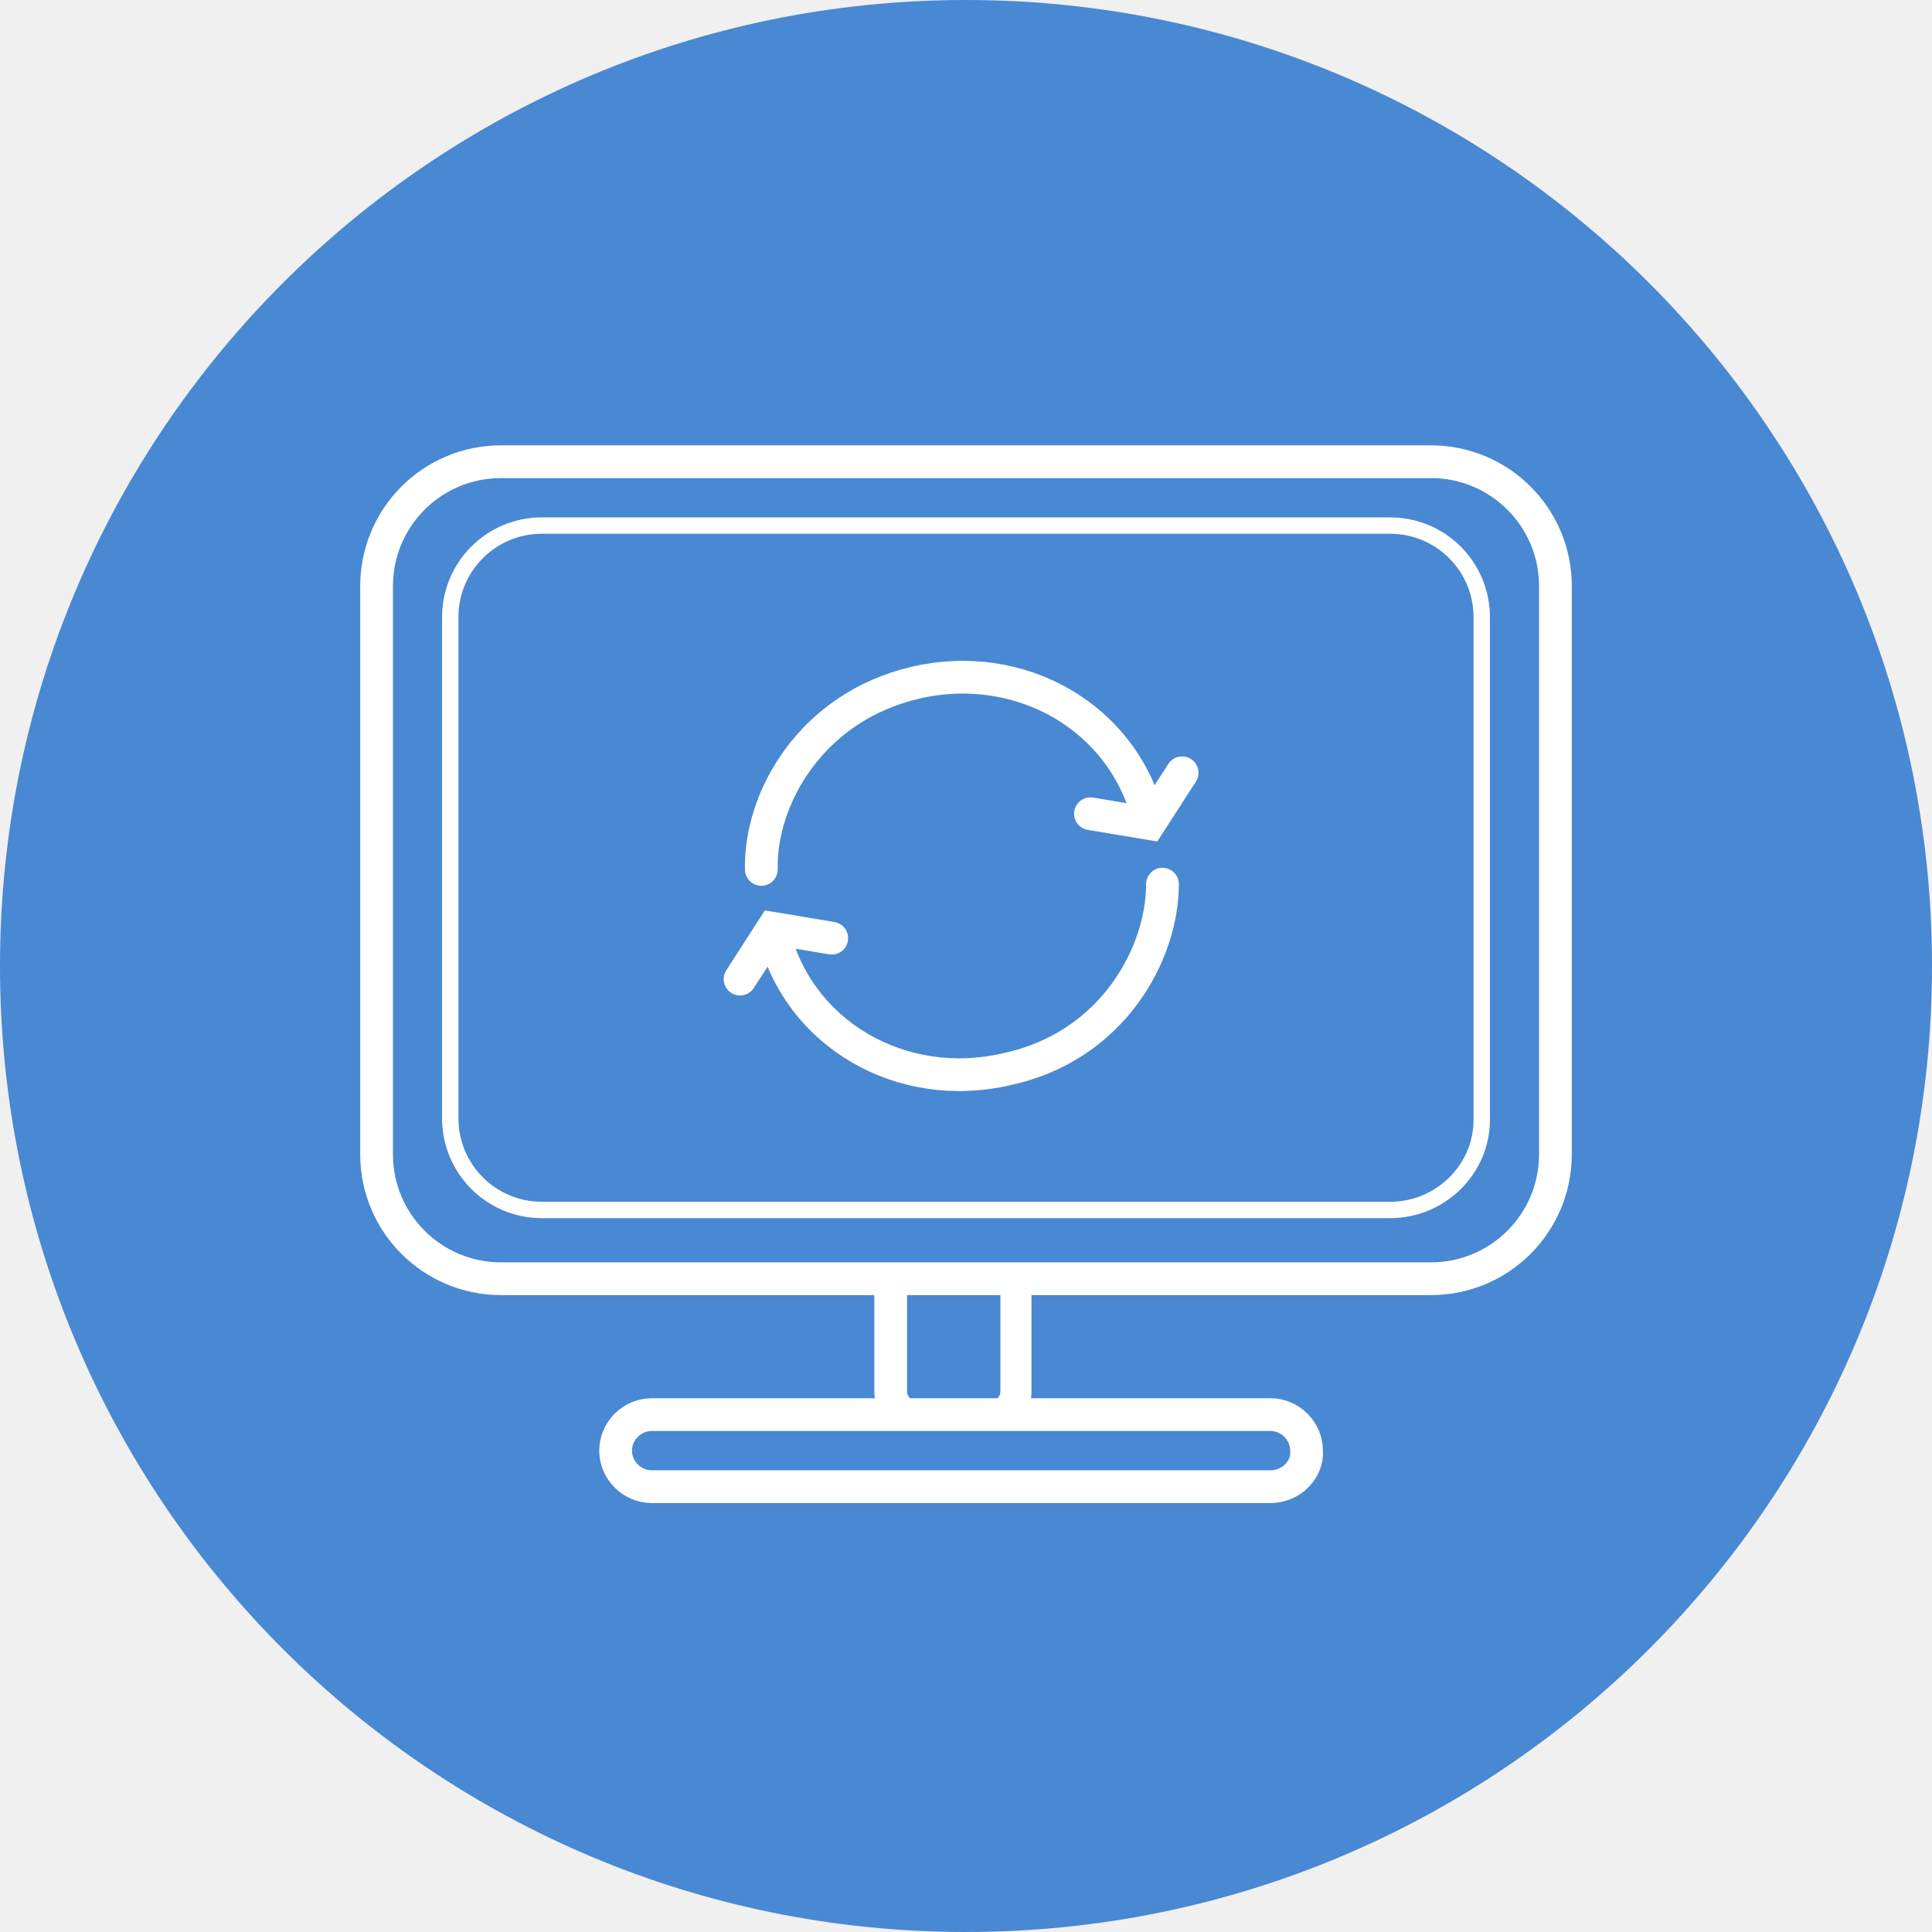
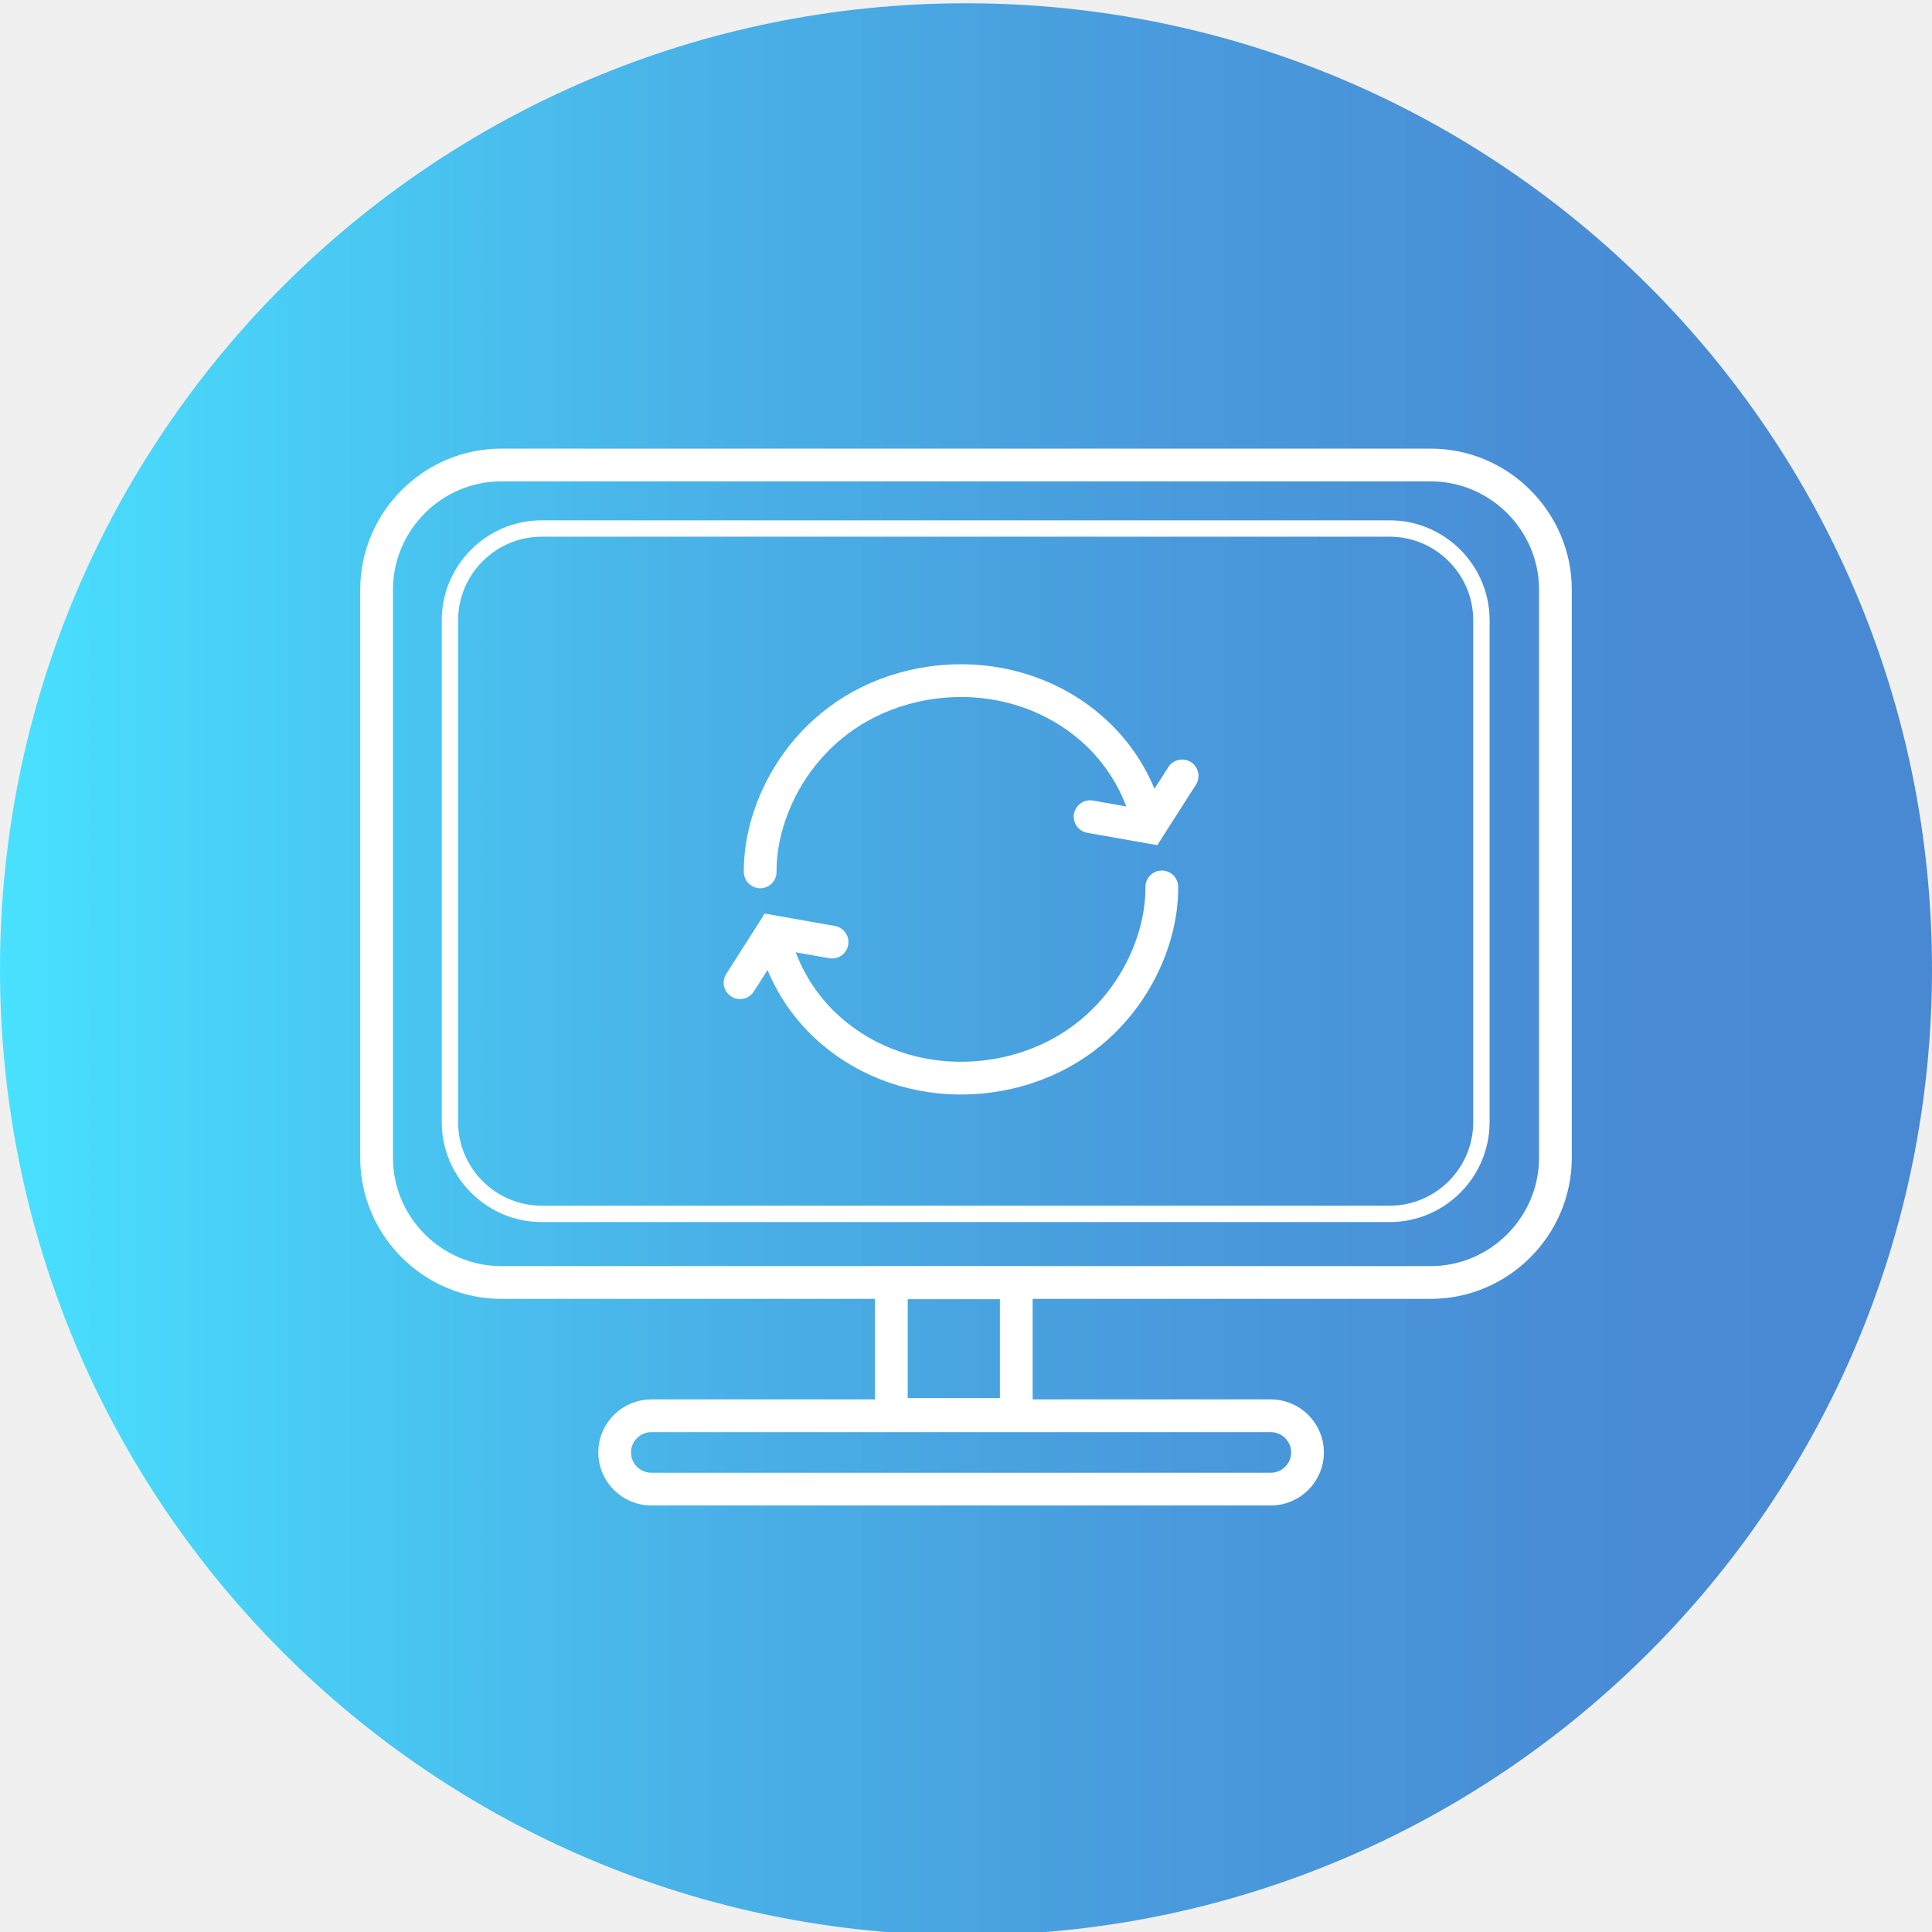
<svg xmlns="http://www.w3.org/2000/svg" version="1.1" id="Capa_1" x="0px" y="0px" viewBox="0 0 118 118" style="enable-background:new 0 0 118 118;" xml:space="preserve">
  <style type="text/css">
- 	.st0{fill:#4988D3;}
+ 	.st0{fill:url(#SVGID_1_);}
	.st1{fill:#FFFFFF;}
- 	.st2{fill:#4988D3;stroke:#FFFFFF;stroke-width:2;stroke-miterlimit:10;}
+ 	.st2{fill:none;stroke:#FFFFFF;stroke-width:2;stroke-miterlimit:10;}
	.st3{fill:none;stroke:#FFFFFF;stroke-miterlimit:10;}
	.st4{fill:none;stroke:#FFFFFF;stroke-width:2;stroke-linecap:round;stroke-miterlimit:10;}
</style>
-   <circle class="st0" cx="59" cy="59" r="59" />
  <g>
-     <path class="st0" d="M56,86.6c-0.9,0-1.6-0.7-1.6-1.6v-9.7c0-0.9,0.7-1.6,1.6-1.6h4.4c0.9,0,1.6,0.7,1.6,1.6V85   c0,0.9-0.7,1.6-1.6,1.6H56z" />
-     <path class="st1" d="M60.5,74.8c0.3,0,0.6,0.3,0.6,0.6V85c0,0.3-0.3,0.6-0.6,0.6H56c-0.3,0-0.6-0.3-0.6-0.6v-9.7   c0-0.3,0.3-0.6,0.6-0.6H60.5 M60.5,72.8H56c-1.4,0-2.6,1.2-2.6,2.6V85c0,1.4,1.2,2.6,2.6,2.6h4.4c1.4,0,2.6-1.2,2.6-2.6v-9.7   C63.1,73.9,61.9,72.8,60.5,72.8L60.5,72.8z" />
-   </g>
-   <path class="st2" d="M77.6,90.8H39.8c-1.2,0-2.2-1-2.2-2.2l0,0c0-1.2,1-2.2,2.2-2.2h37.8c1.2,0,2.2,1,2.2,2.2l0,0  C79.9,89.7,78.9,90.8,77.6,90.8z" />
-   <path class="st2" d="M87.4,78.1H30.6c-4.2,0-7.6-3.4-7.6-7.6V35.8c0-4.2,3.4-7.6,7.6-7.6h56.8c4.2,0,7.6,3.4,7.6,7.6v34.7  C95,74.7,91.6,78.1,87.4,78.1z" />
-   <path class="st3" d="M84.9,73.9H33.1c-3.1,0-5.6-2.5-5.6-5.6V37.7c0-3.1,2.5-5.6,5.6-5.6h51.8c3.1,0,5.6,2.5,5.6,5.6v30.7  C90.5,71.4,88,73.9,84.9,73.9z" />
-   <g>
-     <path class="st4" d="M47.2,56.8c1.5,6.4,7.9,10,14.3,8.5C68,63.9,71,58.2,71,54" />
-     <polyline class="st4" points="50.8,57.3 47.2,56.7 45.2,59.8  " />
-     <path class="st4" d="M70.2,50.2c-1.5-6.4-7.9-10-14.3-8.5s-9.5,7.1-9.4,11.4" />
-     <polyline class="st4" points="66.6,49.7 70.2,50.3 72.2,47.2  " />
+     <linearGradient id="SVGID_1_" gradientUnits="userSpaceOnUse" x1="0" y1="59.202" x2="118" y2="59.202">
+       <stop offset="0" style="stop-color:#49E1FF" />
+       <stop offset="0.064" style="stop-color:#49D8FA" />
+       <stop offset="0.33" style="stop-color:#49B5E9" />
+       <stop offset="0.583" style="stop-color:#499CDD" />
+       <stop offset="0.812" style="stop-color:#498DD6" />
+       <stop offset="1" style="stop-color:#4988D3" />
+     </linearGradient>
+     <circle class="st0" cx="59" cy="59.2" r="59" />
+     <g>
+       <path class="st1" d="M61.07,79.35v6.04h-5.63v-6.04H61.07 M63.07,77.35h-9.63v10.04h9.63V77.35L63.07,77.35z" />
+     </g>
+     <path class="st2" d="M77.62,90.95H39.78c-1.23,0-2.24-1.01-2.24-2.24v0c0-1.23,1.01-2.24,2.24-2.24h37.84   c1.23,0,2.24,1.01,2.24,2.24v0C79.86,89.94,78.85,90.95,77.62,90.95z" />
+     <path class="st2" d="M87.38,78.33H30.62c-4.19,0-7.62-3.43-7.62-7.62V36.02c0-4.19,3.43-7.62,7.62-7.62h56.76   c4.19,0,7.62,3.43,7.62,7.62v34.68C95,74.9,91.57,78.33,87.38,78.33z" />
+     <path class="st3" d="M84.88,74.14h-51.8c-3.08,0-5.6-2.52-5.6-5.6V37.88c0-3.08,2.52-5.6,5.6-5.6h51.8c3.08,0,5.6,2.52,5.6,5.6   v30.66C90.48,71.62,87.96,74.14,84.88,74.14z" />
+     <g>
+       <path class="st4" d="M47.21,57c1.45,6.41,7.93,9.98,14.34,8.53c6.41-1.45,9.45-7.13,9.41-11.36" />
+       <polyline class="st4" points="50.82,57.54 47.19,56.9 45.2,60.02   " />
+       <path class="st4" d="M70.18,50.42c-1.45-6.41-7.93-9.98-14.34-8.53c-6.41,1.45-9.45,7.13-9.41,11.36" />
+       <polyline class="st4" points="66.58,49.88 70.2,50.52 72.2,47.39   " />
+     </g>
  </g>
</svg>
